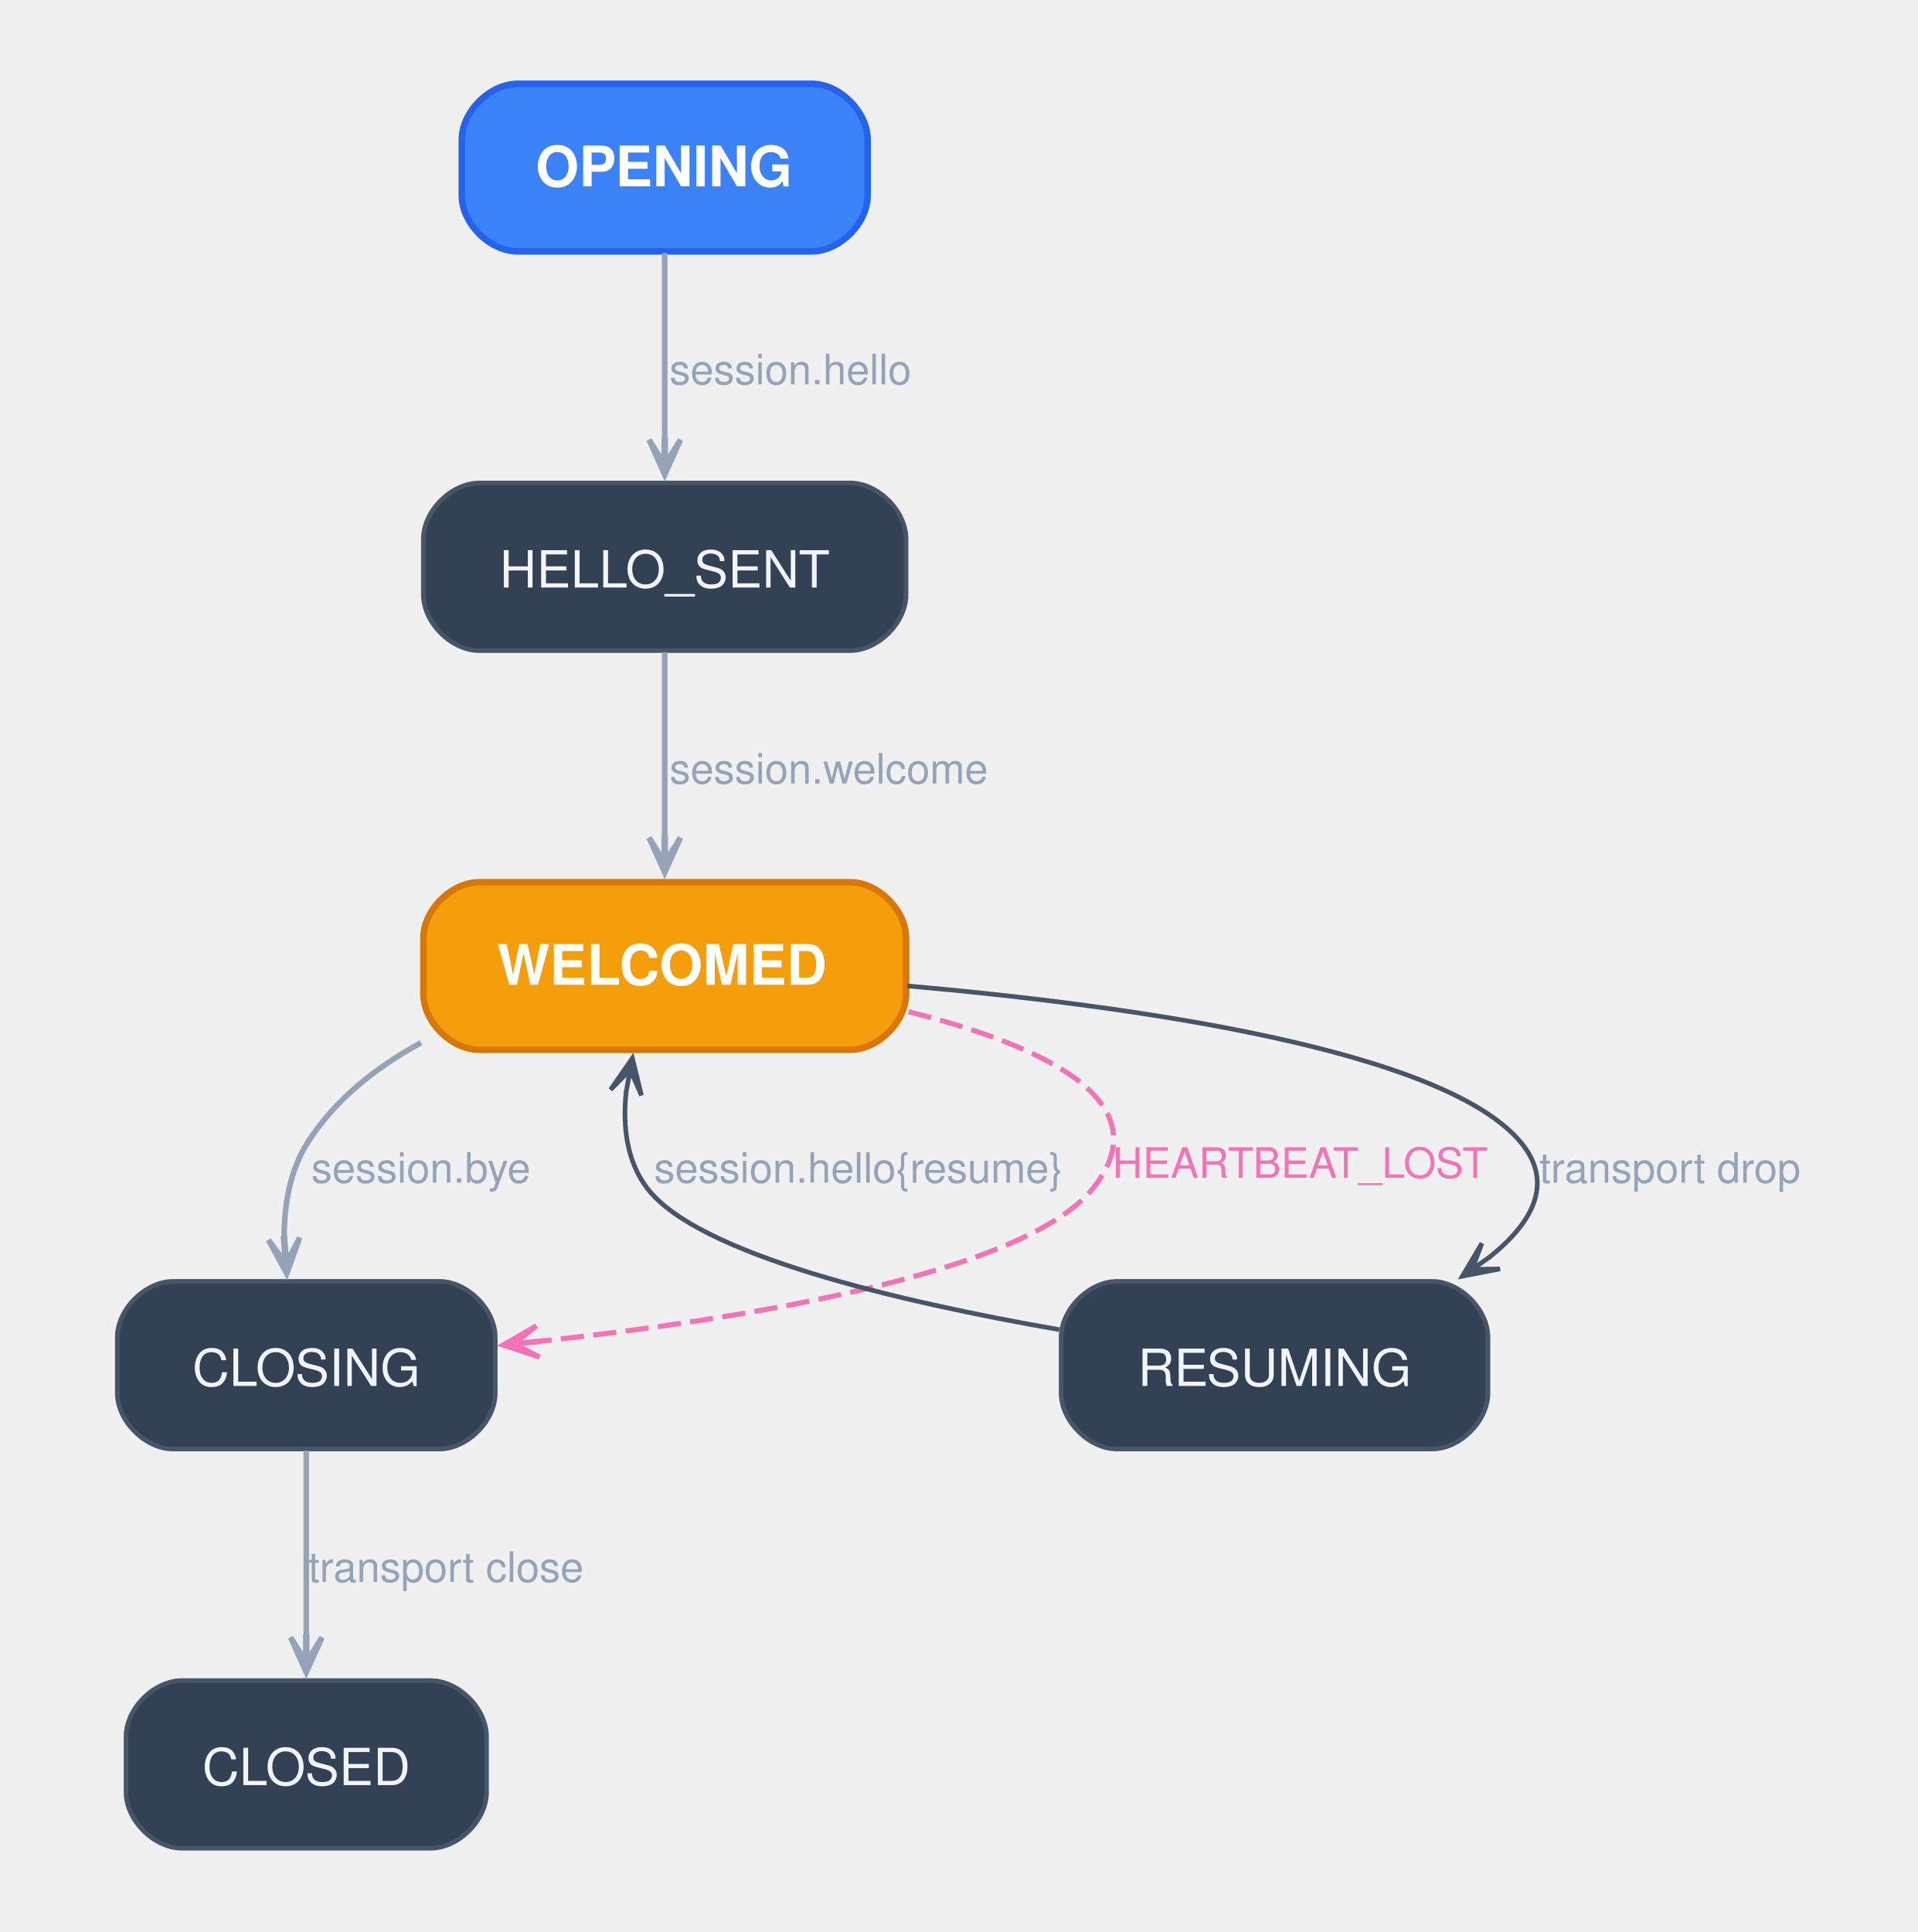
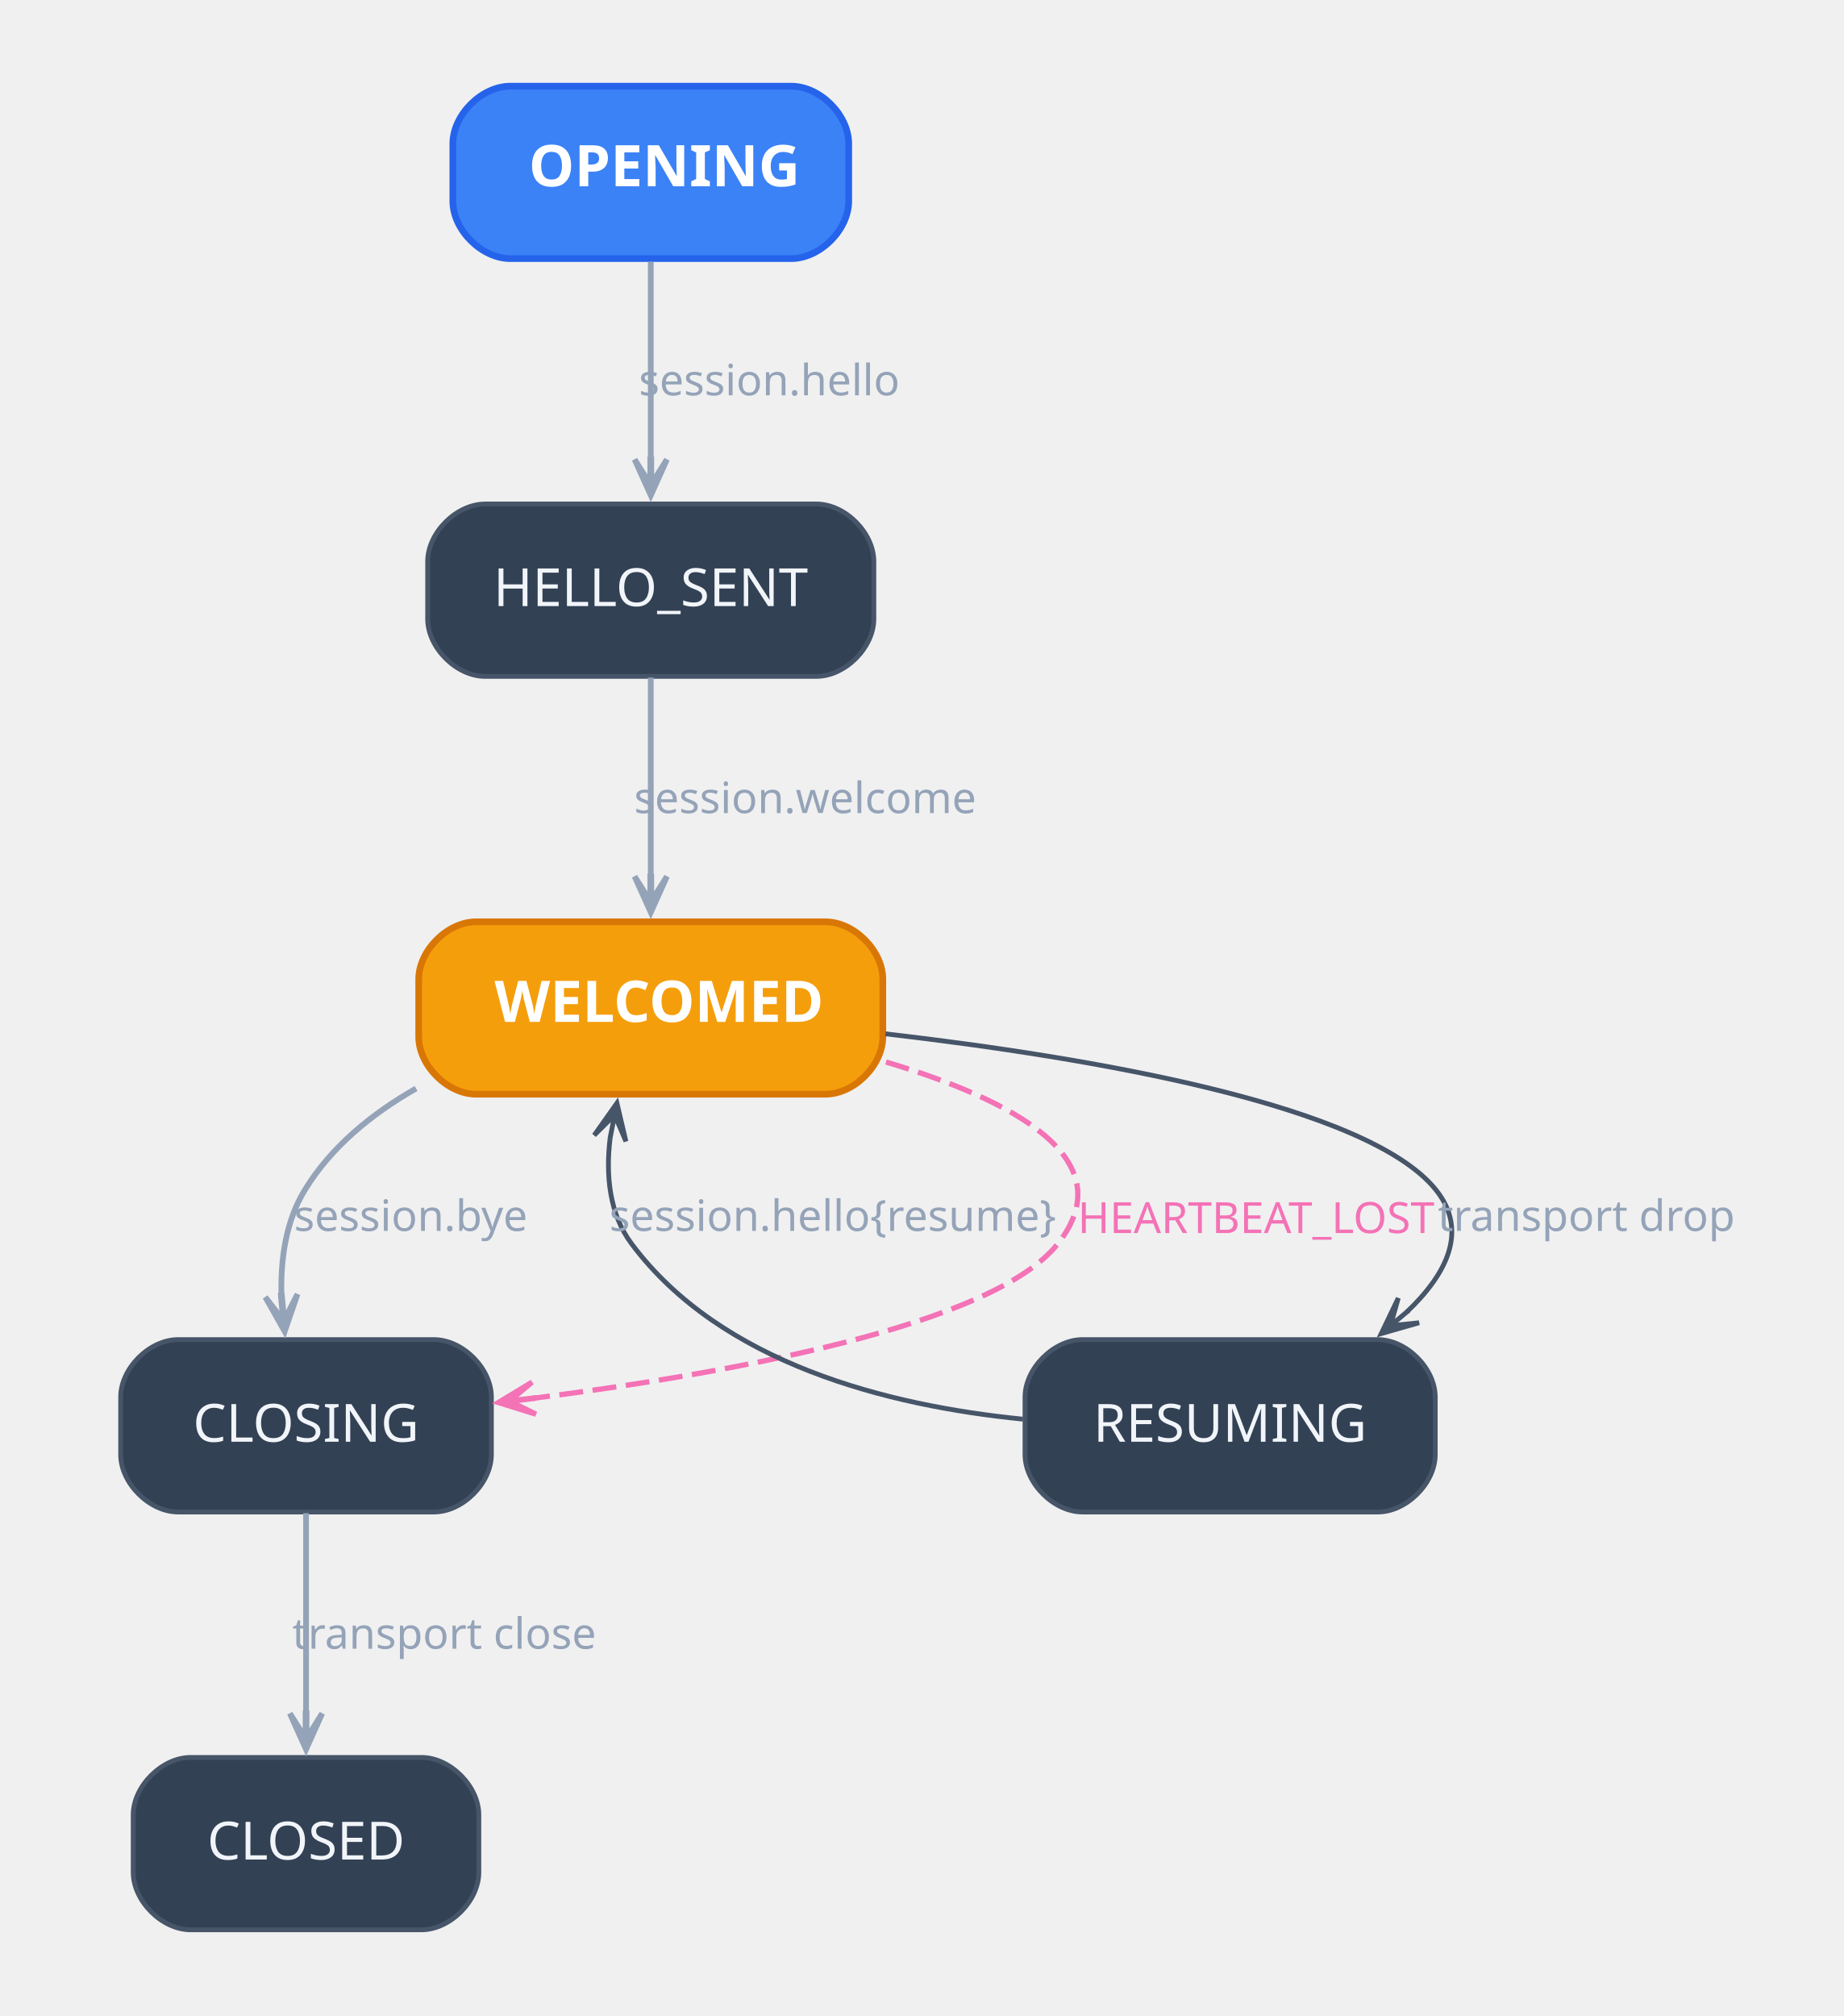
- <svg xmlns="http://www.w3.org/2000/svg" width="412pt" height="415pt" viewBox="0.00 0.00 412.00 415.00">
-   <g id="graph0" class="graph" transform="scale(1 1) rotate(0) translate(25.2 397)">
+ <svg xmlns="http://www.w3.org/2000/svg" width="385pt" height="421pt" viewBox="0.00 0.00 385.00 421.00">
+   <g id="graph0" class="graph" transform="scale(1 1) rotate(0) translate(25.2 403)">
    <g id="node1" class="node">
-       <path fill="#3b82f6" stroke="#2563eb" stroke-width="1.4" d="M149.18,-379C149.18,-379 86,-379 86,-379 80,-379 74,-373 74,-367 74,-367 74,-355 74,-355 74,-349 80,-343 86,-343 86,-343 149.18,-343 149.18,-343 155.18,-343 161.18,-349 161.18,-355 161.18,-355 161.18,-367 161.18,-367 161.18,-373 155.18,-379 149.18,-379" />
-       <text xml:space="preserve" text-anchor="start" x="89.84" y="-356.98" font-family="Helvetica,sans-Serif" font-weight="bold" font-size="12.00" fill="white">OPENING</text>
+       <path fill="#3b82f6" stroke="#2563eb" stroke-width="1.4" d="M140.06,-385C140.06,-385 81.38,-385 81.38,-385 75.38,-385 69.38,-379 69.38,-373 69.38,-373 69.38,-361 69.38,-361 69.38,-355 75.38,-349 81.38,-349 81.38,-349 140.06,-349 140.06,-349 146.06,-349 152.06,-355 152.06,-361 152.06,-361 152.06,-373 152.06,-373 152.06,-379 146.06,-385 140.06,-385" />
+       <text xml:space="preserve" text-anchor="start" x="85.22" y="-364.1" font-family="TT Commons Pro Trial" font-weight="bold" font-size="12.00" fill="white">OPENING</text>
    </g>
    <g id="node2" class="node">
-       <path fill="#334155" stroke="#475569" d="M157.43,-293.25C157.43,-293.25 77.75,-293.25 77.75,-293.25 71.75,-293.25 65.75,-287.25 65.75,-281.25 65.75,-281.25 65.75,-269.25 65.75,-269.25 65.75,-263.25 71.75,-257.25 77.75,-257.25 77.75,-257.25 157.43,-257.25 157.43,-257.25 163.43,-257.25 169.43,-263.25 169.43,-269.25 169.43,-269.25 169.43,-281.25 169.43,-281.25 169.43,-287.25 163.43,-293.25 157.43,-293.25" />
-       <text xml:space="preserve" text-anchor="middle" x="117.59" y="-270.8" font-family="Helvetica,sans-Serif" font-size="11.00" fill="#f1f5f9">HELLO_SENT</text>
+       <path fill="#334155" stroke="#475569" d="M145.31,-297.75C145.31,-297.75 76.12,-297.75 76.12,-297.75 70.12,-297.75 64.12,-291.75 64.12,-285.75 64.12,-285.75 64.12,-273.75 64.12,-273.75 64.12,-267.75 70.12,-261.75 76.12,-261.75 76.12,-261.75 145.31,-261.75 145.31,-261.75 151.31,-261.75 157.31,-267.75 157.31,-273.75 157.31,-273.75 157.31,-285.75 157.31,-285.75 157.31,-291.75 151.31,-297.75 145.31,-297.75" />
+       <text xml:space="preserve" text-anchor="middle" x="110.72" y="-276.43" font-family="TT Commons Pro Trial" font-size="11.00" fill="#f1f5f9">HELLO_SENT</text>
    </g>
    <g id="edge1" class="edge">
-       <path fill="none" stroke="#94a3b8" stroke-width="1.2" d="M117.59,-342.65C117.59,-330.97 117.59,-315.36 117.59,-302.21" />
-       <polygon fill="#94a3b8" stroke="#94a3b8" stroke-width="1.2" points="117.59,-295.04 120.97,-302.54 117.69,-297.33 117.69,-302.54 117.59,-302.54 117.49,-302.54 117.49,-297.33 114.22,-302.54 117.59,-295.04" />
-       <text xml:space="preserve" text-anchor="middle" x="144.59" y="-314.45" font-family="Helvetica,sans-Serif" font-size="9.00" fill="#94a3b8">session.hello</text>
+       <path fill="none" stroke="#94a3b8" stroke-width="1.2" d="M110.72,-348.34C110.72,-336.37 110.72,-320.35 110.72,-306.91" />
+       <polygon fill="#94a3b8" stroke="#94a3b8" stroke-width="1.2" points="110.72,-299.56 114.09,-307.06 110.82,-301.85 110.82,-307.06 110.72,-307.06 110.62,-307.06 110.62,-301.85 107.34,-307.06 110.72,-299.56" />
+       <text xml:space="preserve" text-anchor="middle" x="135.47" y="-320.45" font-family="TT Commons Pro Trial" font-size="9.00" fill="#94a3b8">session.hello</text>
    </g>
    <g id="node3" class="node">
-       <path fill="#f59e0b" stroke="#d97706" stroke-width="1.4" d="M157.43,-207.5C157.43,-207.5 77.75,-207.5 77.75,-207.5 71.75,-207.5 65.75,-201.5 65.75,-195.5 65.75,-195.5 65.75,-183.5 65.75,-183.5 65.75,-177.5 71.75,-171.5 77.75,-171.5 77.75,-171.5 157.43,-171.5 157.43,-171.5 163.43,-171.5 169.43,-177.5 169.43,-183.5 169.43,-183.5 169.43,-195.5 169.43,-195.5 169.43,-201.5 163.43,-207.5 157.43,-207.5" />
-       <text xml:space="preserve" text-anchor="start" x="81.59" y="-185.47" font-family="Helvetica,sans-Serif" font-weight="bold" font-size="12.00" fill="white">WELCOMED</text>
+       <path fill="#f59e0b" stroke="#d97706" stroke-width="1.4" d="M147.18,-210.5C147.18,-210.5 74.25,-210.5 74.25,-210.5 68.25,-210.5 62.25,-204.5 62.25,-198.5 62.25,-198.5 62.25,-186.5 62.25,-186.5 62.25,-180.5 68.25,-174.5 74.25,-174.5 74.25,-174.5 147.18,-174.5 147.18,-174.5 153.18,-174.5 159.18,-180.5 159.18,-186.5 159.18,-186.5 159.18,-198.5 159.18,-198.5 159.18,-204.5 153.18,-210.5 147.18,-210.5" />
+       <text xml:space="preserve" text-anchor="start" x="78.09" y="-189.6" font-family="TT Commons Pro Trial" font-weight="bold" font-size="12.00" fill="white">WELCOMED</text>
    </g>
    <g id="edge2" class="edge">
-       <path fill="none" stroke="#94a3b8" stroke-width="1.2" d="M117.59,-256.9C117.59,-245.3 117.59,-229.82 117.59,-216.73" />
-       <polygon fill="#94a3b8" stroke="#94a3b8" stroke-width="1.2" points="117.59,-209.58 120.97,-217.08 117.69,-211.87 117.69,-217.08 117.59,-217.08 117.49,-217.08 117.49,-211.87 114.22,-217.08 117.59,-209.58" />
-       <text xml:space="preserve" text-anchor="middle" x="152.84" y="-228.7" font-family="Helvetica,sans-Serif" font-size="9.00" fill="#94a3b8">session.welcome</text>
+       <path fill="none" stroke="#94a3b8" stroke-width="1.2" d="M110.72,-261.5C110.72,-249.56 110.72,-233.45 110.72,-219.9" />
+       <polygon fill="#94a3b8" stroke="#94a3b8" stroke-width="1.2" points="110.72,-212.48 114.09,-219.98 110.82,-214.77 110.82,-219.98 110.72,-219.98 110.62,-219.98 110.62,-214.77 107.34,-219.98 110.72,-212.48" />
+       <text xml:space="preserve" text-anchor="middle" x="142.97" y="-233.2" font-family="TT Commons Pro Trial" font-size="9.00" fill="#94a3b8">session.welcome</text>
    </g>
    <g id="node4" class="node">
-       <path fill="#334155" stroke="#475569" d="M282.43,-121.75C282.43,-121.75 214.75,-121.75 214.75,-121.75 208.75,-121.75 202.75,-115.75 202.75,-109.75 202.75,-109.75 202.75,-97.75 202.75,-97.75 202.75,-91.75 208.75,-85.75 214.75,-85.75 214.75,-85.75 282.43,-85.75 282.43,-85.75 288.43,-85.75 294.43,-91.75 294.43,-97.75 294.43,-97.75 294.43,-109.75 294.43,-109.75 294.43,-115.75 288.43,-121.75 282.43,-121.75" />
-       <text xml:space="preserve" text-anchor="middle" x="248.59" y="-99.3" font-family="Helvetica,sans-Serif" font-size="11.00" fill="#f1f5f9">RESUMING</text>
+       <path fill="#334155" stroke="#475569" d="M262.56,-123.25C262.56,-123.25 200.88,-123.25 200.88,-123.25 194.88,-123.25 188.88,-117.25 188.88,-111.25 188.88,-111.25 188.88,-99.25 188.88,-99.25 188.88,-93.25 194.88,-87.25 200.88,-87.25 200.88,-87.25 262.56,-87.25 262.56,-87.25 268.56,-87.25 274.56,-93.25 274.56,-99.25 274.56,-99.25 274.56,-111.25 274.56,-111.25 274.56,-117.25 268.56,-123.25 262.56,-123.25" />
+       <text xml:space="preserve" text-anchor="middle" x="231.72" y="-101.92" font-family="TT Commons Pro Trial" font-size="11.00" fill="#f1f5f9">RESUMING</text>
    </g>
    <g id="edge5" class="edge">
-       <path fill="none" stroke="#475569" d="M169.75,-185.22C218.17,-180.96 285.18,-171.54 301.59,-151.5 308.73,-142.78 303.93,-134.31 294.84,-127.02" />
-       <polygon fill="#475569" stroke="#475569" points="288.95,-122.88 297.02,-124.43 291.02,-124.33 295.08,-127.19 295.08,-127.19 295.08,-127.19 291.02,-124.33 293.14,-129.95 288.95,-122.88" />
-       <text xml:space="preserve" text-anchor="middle" x="333.53" y="-142.95" font-family="Helvetica,sans-Serif" font-size="9.00" fill="#94a3b8">transport drop</text>
+       <path fill="none" stroke="#475569" d="M159.73,-187.11C202.71,-182.13 260.5,-172.28 274.72,-154.5 281.55,-145.96 276.94,-136.92 268.61,-129.01" />
+       <polygon fill="#475569" stroke="#475569" points="263.28,-124.51 271.19,-126.77 265.21,-126.15 269.01,-129.35 269.01,-129.35 269.01,-129.35 265.21,-126.15 266.84,-131.93 263.28,-124.51" />
+       <text xml:space="preserve" text-anchor="middle" x="306.13" y="-145.95" font-family="TT Commons Pro Trial" font-size="9.00" fill="#94a3b8">transport drop</text>
    </g>
    <g id="node5" class="node">
-       <path fill="#334155" stroke="#475569" d="M69.18,-121.75C69.18,-121.75 12,-121.75 12,-121.75 6,-121.75 0,-115.75 0,-109.75 0,-109.75 0,-97.75 0,-97.75 0,-91.75 6,-85.75 12,-85.75 12,-85.75 69.18,-85.75 69.18,-85.75 75.18,-85.75 81.18,-91.75 81.18,-97.75 81.18,-97.75 81.18,-109.75 81.18,-109.75 81.18,-115.75 75.18,-121.75 69.18,-121.75" />
-       <text xml:space="preserve" text-anchor="middle" x="40.59" y="-99.3" font-family="Helvetica,sans-Serif" font-size="11.00" fill="#f1f5f9">CLOSING</text>
+       <path fill="#334155" stroke="#475569" d="M65.43,-123.25C65.43,-123.25 12,-123.25 12,-123.25 6,-123.25 0,-117.25 0,-111.25 0,-111.25 0,-99.25 0,-99.25 0,-93.25 6,-87.25 12,-87.25 12,-87.25 65.43,-87.25 65.43,-87.25 71.43,-87.25 77.43,-93.25 77.43,-99.25 77.43,-99.25 77.43,-111.25 77.43,-111.25 77.43,-117.25 71.43,-123.25 65.43,-123.25" />
+       <text xml:space="preserve" text-anchor="middle" x="38.72" y="-101.92" font-family="TT Commons Pro Trial" font-size="11.00" fill="#f1f5f9">CLOSING</text>
    </g>
    <g id="edge3" class="edge">
-       <path fill="none" stroke="#94a3b8" stroke-width="1.2" d="M65.24,-173.02C55.57,-167.75 46.69,-160.75 40.84,-151.5 37,-145.42 35.79,-137.95 35.84,-130.78" />
-       <polygon fill="#94a3b8" stroke="#94a3b8" stroke-width="1.2" points="36.38,-123.44 39.2,-131.17 36.32,-125.73 35.93,-130.93 35.83,-130.92 35.73,-130.91 36.12,-125.72 32.47,-130.67 36.38,-123.44" />
-       <text xml:space="preserve" text-anchor="middle" x="65.22" y="-142.95" font-family="Helvetica,sans-Serif" font-size="9.00" fill="#94a3b8">session.bye</text>
+       <path fill="none" stroke="#94a3b8" stroke-width="1.2" d="M61.7,-175.69C52.46,-170.43 43.98,-163.52 38.47,-154.5 34.44,-147.92 33.35,-139.84 33.59,-132.19" />
+       <polygon fill="#94a3b8" stroke="#94a3b8" stroke-width="1.2" points="34.26,-124.97 36.93,-132.75 34.15,-127.26 33.67,-132.45 33.57,-132.44 33.47,-132.43 33.95,-127.24 30.21,-132.13 34.26,-124.97" />
+       <text xml:space="preserve" text-anchor="middle" x="60.59" y="-145.95" font-family="TT Commons Pro Trial" font-size="9.00" fill="#94a3b8">session.bye</text>
    </g>
    <g id="edge7" class="edge">
-       <path fill="none" stroke="#f472b6" stroke-width="1.1" stroke-dasharray="5,2" d="M169.98,-179.67C198.34,-172.56 224.75,-160.59 209.59,-141.75 194.81,-123.38 134.57,-113.62 90.21,-108.83" />
-       <polygon fill="#f472b6" stroke="#f472b6" stroke-width="1.1" points="82.9,-108.07 90.7,-105.49 85.3,-108.27 90.36,-108.79 90.36,-108.84 90.35,-108.89 85.29,-108.37 90.01,-112.2 82.9,-108.07" />
-       <text xml:space="preserve" text-anchor="start" x="213.76" y="-144" font-family="Helvetica,sans-Serif" font-size="9.00" fill="#f472b6">HEARTBEAT_LOST</text>
+       <path fill="none" stroke="#f472b6" stroke-width="1.1" stroke-dasharray="5,2" d="M159.85,-181.22C185.88,-173.46 209.83,-161.08 195.72,-143.25 182.2,-126.19 127.22,-116.2 86.1,-110.99" />
+       <polygon fill="#f472b6" stroke="#f472b6" stroke-width="1.1" points="78.89,-110.11 86.74,-107.67 81.29,-110.36 86.34,-110.97 86.34,-111.02 86.33,-111.07 81.28,-110.46 85.93,-114.37 78.89,-110.11" />
+       <text xml:space="preserve" text-anchor="start" x="199.89" y="-145.5" font-family="TT Commons Pro Trial" font-size="9.00" fill="#f472b6">HEARTBEAT_LOST</text>
    </g>
    <g id="edge6" class="edge">
-       <path fill="none" stroke="#475569" d="M202.34,-111.39C167.77,-117.41 124.69,-127.52 113.84,-141.75 109.37,-147.61 108.53,-155.18 109.31,-162.51" />
-       <polygon fill="#475569" stroke="#475569" points="110.64,-169.69 105.96,-162.93 110.18,-167.2 109.28,-162.31 109.28,-162.31 109.28,-162.31 110.18,-167.2 112.6,-161.7 110.64,-169.69" />
-       <text xml:space="preserve" text-anchor="middle" x="159.22" y="-142.95" font-family="Helvetica,sans-Serif" font-size="9.00" fill="#94a3b8">session.hello{resume}</text>
+       <path fill="none" stroke="#475569" d="M188.44,-106.64C160.27,-109.43 125.4,-118.23 106.72,-143.25 102.04,-149.51 101.29,-157.59 102.23,-165.34" />
+       <polygon fill="#475569" stroke="#475569" points="103.65,-172.64 98.9,-165.93 103.17,-170.16 102.21,-165.28 102.21,-165.28 102.21,-165.28 103.17,-170.16 105.53,-164.64 103.65,-172.64" />
+       <text xml:space="preserve" text-anchor="middle" x="148.72" y="-145.95" font-family="TT Commons Pro Trial" font-size="9.00" fill="#94a3b8">session.hello{resume}</text>
    </g>
    <g id="node6" class="node">
-       <path fill="#334155" stroke="#475569" d="M67.31,-36C67.31,-36 13.88,-36 13.88,-36 7.88,-36 1.88,-30 1.88,-24 1.88,-24 1.88,-12 1.88,-12 1.88,-6 7.88,0 13.88,0 13.88,0 67.31,0 67.31,0 73.31,0 79.31,-6 79.31,-12 79.31,-12 79.31,-24 79.31,-24 79.31,-30 73.31,-36 67.31,-36" />
-       <text xml:space="preserve" text-anchor="middle" x="40.59" y="-13.55" font-family="Helvetica,sans-Serif" font-size="11.00" fill="#f1f5f9">CLOSED</text>
+       <path fill="#334155" stroke="#475569" d="M62.81,-36C62.81,-36 14.63,-36 14.63,-36 8.62,-36 2.62,-30 2.62,-24 2.62,-24 2.62,-12 2.62,-12 2.62,-6 8.62,0 14.62,0 14.62,0 62.81,0 62.81,0 68.81,0 74.81,-6 74.81,-12 74.81,-12 74.81,-24 74.81,-24 74.81,-30 68.81,-36 62.81,-36" />
+       <text xml:space="preserve" text-anchor="middle" x="38.72" y="-14.68" font-family="TT Commons Pro Trial" font-size="11.00" fill="#f1f5f9">CLOSED</text>
    </g>
    <g id="edge4" class="edge">
-       <path fill="none" stroke="#94a3b8" stroke-width="1.2" d="M40.59,-85.4C40.59,-73.72 40.59,-58.11 40.59,-44.96" />
-       <polygon fill="#94a3b8" stroke="#94a3b8" stroke-width="1.2" points="40.59,-37.79 43.97,-45.29 40.69,-40.08 40.69,-45.29 40.59,-45.29 40.49,-45.29 40.49,-40.08 37.22,-45.29 40.59,-37.79" />
-       <text xml:space="preserve" text-anchor="middle" x="70.59" y="-57.2" font-family="Helvetica,sans-Serif" font-size="9.00" fill="#94a3b8">transport close</text>
+       <path fill="none" stroke="#94a3b8" stroke-width="1.2" d="M38.72,-87C38.72,-74.98 38.72,-58.73 38.72,-45.13" />
+       <polygon fill="#94a3b8" stroke="#94a3b8" stroke-width="1.2" points="38.72,-37.69 42.09,-45.19 38.82,-39.98 38.82,-45.19 38.72,-45.19 38.62,-45.19 38.62,-39.98 35.34,-45.19 38.72,-37.69" />
+       <text xml:space="preserve" text-anchor="middle" x="67.59" y="-58.7" font-family="TT Commons Pro Trial" font-size="9.00" fill="#94a3b8">transport close</text>
    </g>
  </g>
</svg>
